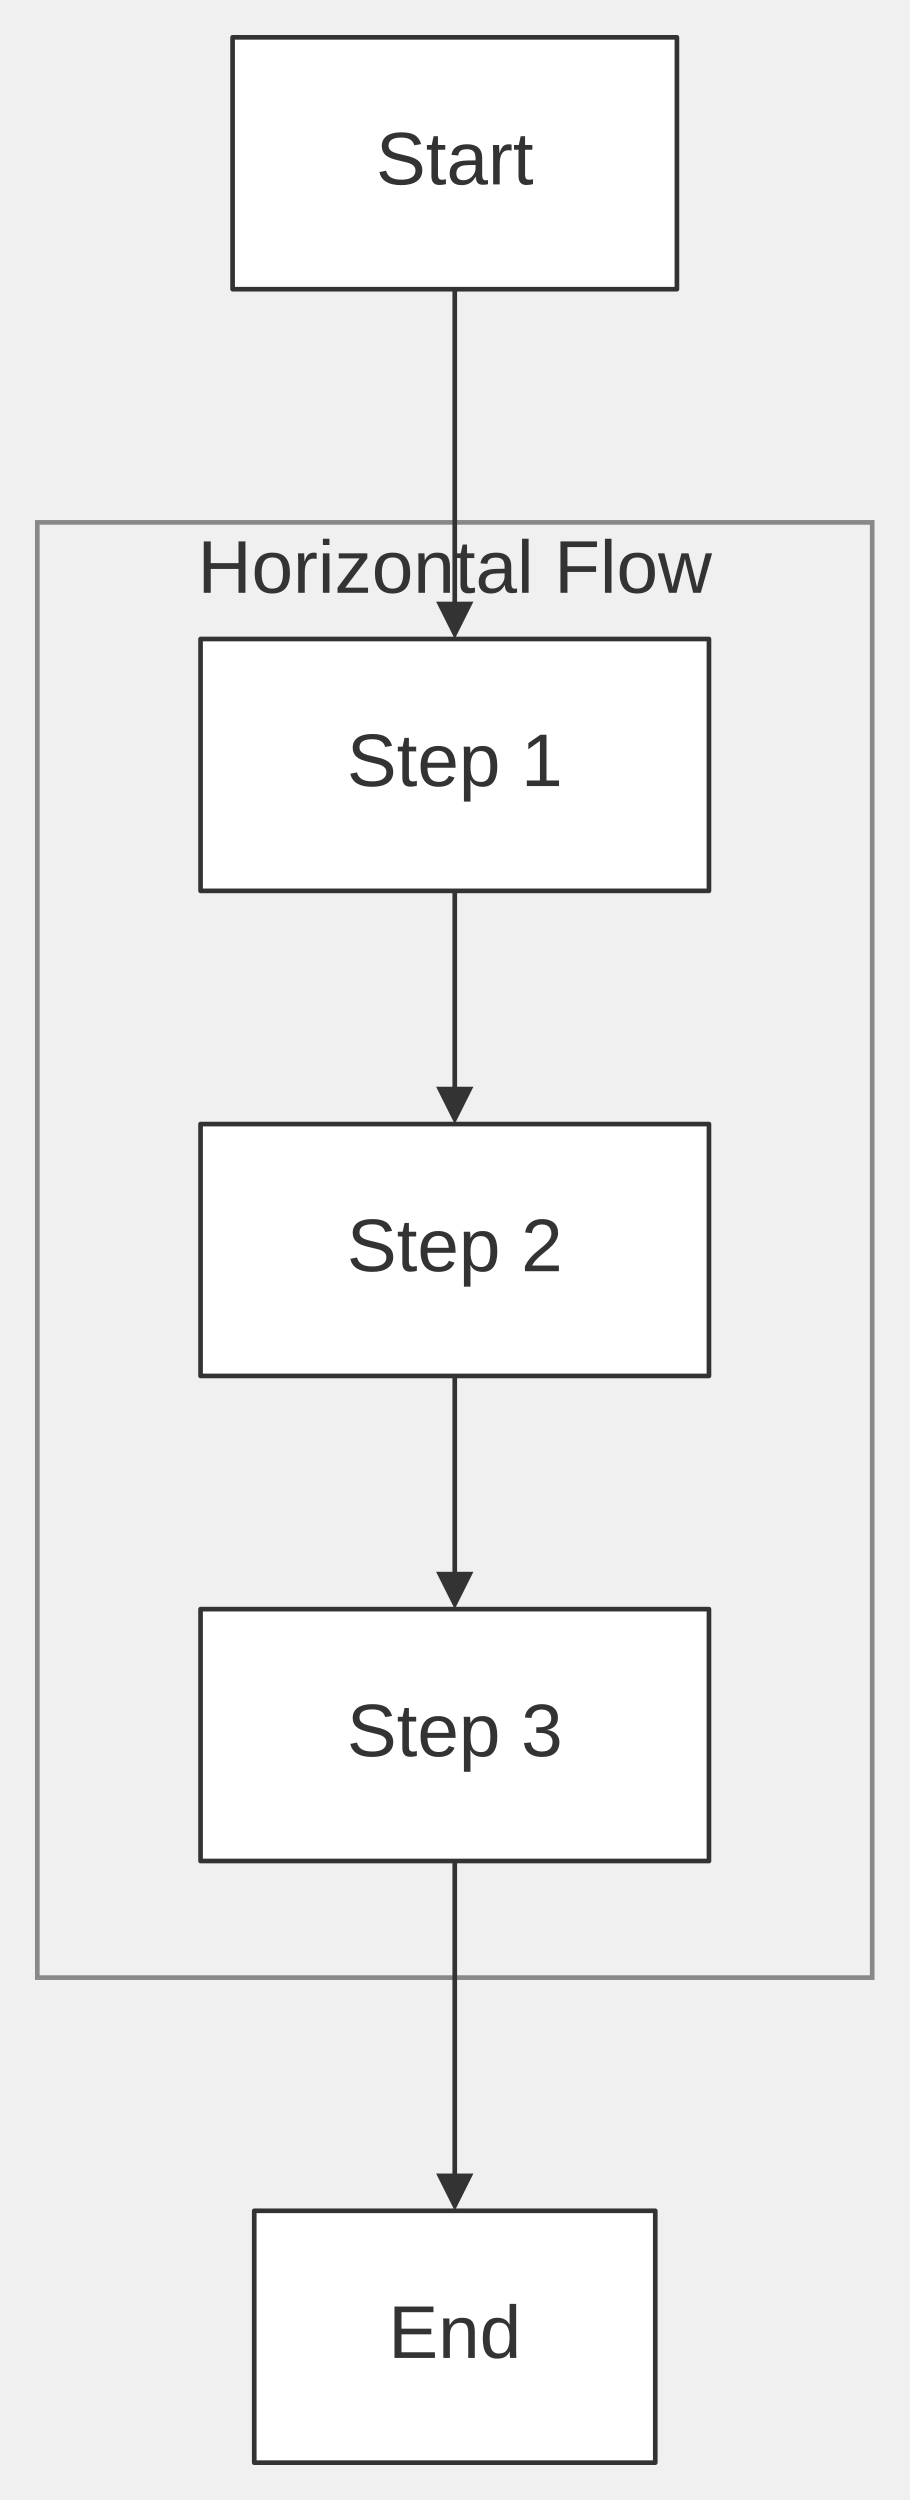
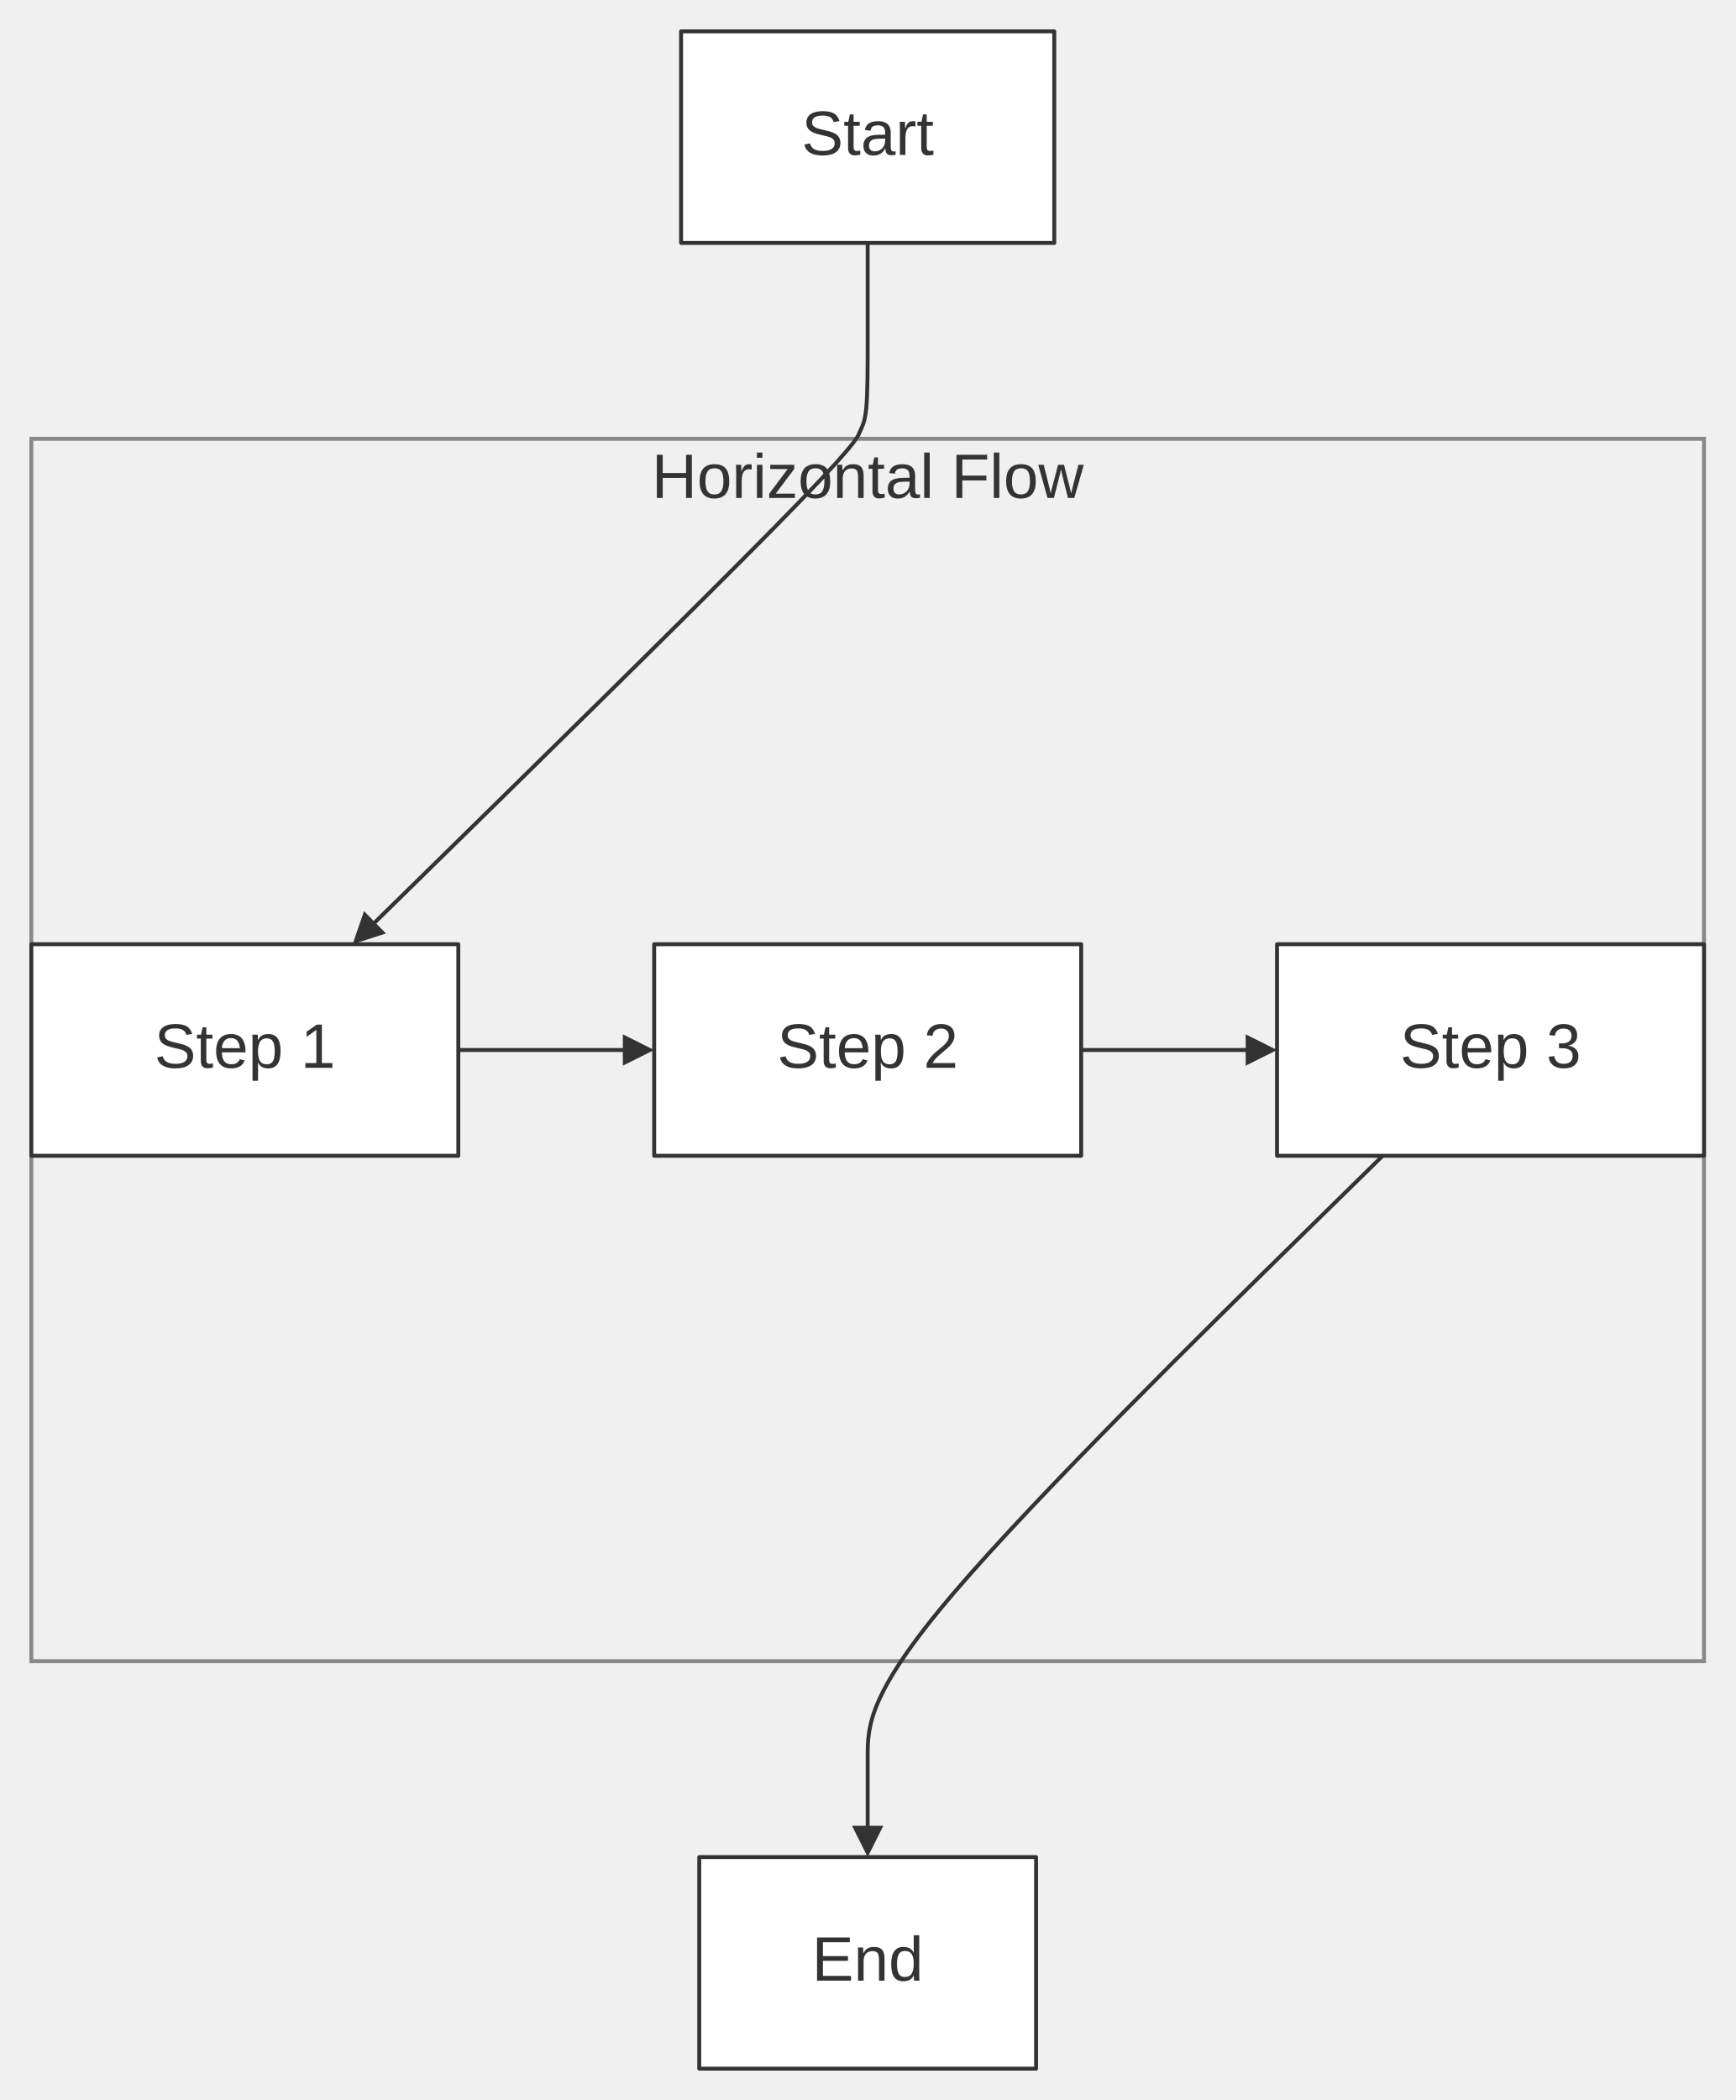
- <svg xmlns="http://www.w3.org/2000/svg" width="100%" viewBox="0 0 195.00 536.00" style="max-width: 195.00px; background-color: transparent;" font-family="&quot;trebuchet ms&quot;, verdana, arial, sans-serif" font-size="16.00">
+ <svg xmlns="http://www.w3.org/2000/svg" width="100%" viewBox="0 0 443.00 536.00" style="max-width: 443.00px; background-color: transparent;" font-family="&quot;trebuchet ms&quot;, verdana, arial, sans-serif" font-size="16.00">
  <defs>
    <marker id="arrowhead" viewBox="0 0 10.00 10.00" refX="5.00" refY="5.00" markerWidth="8.00" markerHeight="8.00" orient="auto-start-reverse" markerUnits="userSpaceOnUse">
      <path d="M 0 0 L 10.00 5.00 L 0 10.00 z" fill="#333" />
    </marker>
  </defs>
-   <g transform="translate(0.00,0.00)">
+   <g transform="translate(124.00,0.00)">
    <g class="clusters">
-       <rect class="subgraph" x="8.00" y="112.00" width="179.00" height="312.00" fill="none" stroke="#888" stroke-width="1.00" />
+       <rect class="subgraph" x="-116.00" y="112.00" width="427.00" height="312.00" fill="none" stroke="#888" stroke-width="1.00" />
      <text x="97.50" y="116.00" text-anchor="middle" dominant-baseline="hanging" fill="#333">Horizontal Flow</text>
    </g>
    <g class="edgePaths">
-       <path d="M97.50,62.00 L97.50,66.17 C97.50,70.33 97.50,78.67 97.50,87.00 C97.50,95.33 97.50,103.67 97.50,111.33 C97.50,119.00 97.50,126.00 97.50,129.50 L97.50,133.00" stroke="#333" stroke-width="1.00" fill="none" stroke-linecap="round" stroke-linejoin="round" marker-end="url(#arrowhead)" />
-       <path d="M97.50,191.00 L97.50,195.17 C97.50,199.33 97.50,207.67 97.50,215.33 C97.50,223.00 97.50,230.00 97.50,233.50 L97.50,237.00" stroke="#333" stroke-width="1.00" fill="none" stroke-linecap="round" stroke-linejoin="round" marker-end="url(#arrowhead)" />
-       <path d="M97.50,295.00 L97.50,299.17 C97.50,303.33 97.50,311.67 97.50,319.33 C97.50,327.00 97.50,334.00 97.50,337.50 L97.50,341.00" stroke="#333" stroke-width="1.00" fill="none" stroke-linecap="round" stroke-linejoin="round" marker-end="url(#arrowhead)" />
-       <path d="M97.50,399.00 L97.50,403.17 C97.50,407.33 97.50,415.67 97.50,424.00 C97.50,432.33 97.50,440.67 97.50,448.33 C97.50,456.00 97.50,463.00 97.50,466.50 L97.50,470.00" stroke="#333" stroke-width="1.00" fill="none" stroke-linecap="round" stroke-linejoin="round" marker-end="url(#arrowhead)" />
+       <path d="M97.50,62.00 L97.50,66.17 C97.50,70.33 97.50,78.67 97.50,86.17 C97.50,93.67 97.50,100.33 97.14,104.14 C96.78,107.94 96.05,108.89 95.46,110.30 C94.86,111.72 94.40,113.61 73.32,135.01 C52.25,156.40 10.56,197.30 -10.28,217.75 L-31.13,238.20" stroke="#333" stroke-width="1.00" fill="none" stroke-linecap="round" stroke-linejoin="round" marker-end="url(#arrowhead)" />
+       <path d="M-7.00,268.00 L-2.83,268.00 C1.33,268.00 9.67,268.00 17.33,268.00 C25.00,268.00 32.00,268.00 35.50,268.00 L39.00,268.00" stroke="#333" stroke-width="1.00" fill="none" stroke-linecap="round" stroke-linejoin="round" marker-end="url(#arrowhead)" />
+       <path d="M152.00,268.00 L156.17,268.00 C160.33,268.00 168.67,268.00 176.33,268.00 C184.00,268.00 191.00,268.00 194.50,268.00 L198.00,268.00" stroke="#333" stroke-width="1.00" fill="none" stroke-linecap="round" stroke-linejoin="round" marker-end="url(#arrowhead)" />
+       <path d="M228.98,295.00 L207.07,316.50 C185.15,338.00 141.33,381.00 119.41,406.67 C97.50,432.33 97.50,440.67 97.50,448.33 C97.50,456.00 97.50,463.00 97.50,466.50 L97.50,470.00" stroke="#333" stroke-width="1.00" fill="none" stroke-linecap="round" stroke-linejoin="round" marker-end="url(#arrowhead)" />
    </g>
    <g class="edgeLabels">
    </g>
    <g class="nodes">
-       <rect x="43.00" y="137.00" width="109.00" height="54.00" fill="white" stroke="#333" stroke-width="1.00" stroke-linejoin="round" />
-       <text x="97.50" y="164.00" text-anchor="middle" dominant-baseline="middle" fill="#333">Step 1</text>
+       <rect x="-116.00" y="241.00" width="109.00" height="54.00" fill="white" stroke="#333" stroke-width="1.00" stroke-linejoin="round" />
+       <text x="-61.50" y="268.00" text-anchor="middle" dominant-baseline="middle" fill="#333">Step 1</text>
      <rect x="43.00" y="241.00" width="109.00" height="54.00" fill="white" stroke="#333" stroke-width="1.00" stroke-linejoin="round" />
      <text x="97.50" y="268.00" text-anchor="middle" dominant-baseline="middle" fill="#333">Step 2</text>
-       <rect x="43.00" y="345.00" width="109.00" height="54.00" fill="white" stroke="#333" stroke-width="1.00" stroke-linejoin="round" />
-       <text x="97.50" y="372.00" text-anchor="middle" dominant-baseline="middle" fill="#333">Step 3</text>
+       <rect x="202.00" y="241.00" width="109.00" height="54.00" fill="white" stroke="#333" stroke-width="1.00" stroke-linejoin="round" />
+       <text x="256.50" y="268.00" text-anchor="middle" dominant-baseline="middle" fill="#333">Step 3</text>
      <rect x="54.51" y="474.00" width="85.98" height="54.00" fill="white" stroke="#333" stroke-width="1.00" stroke-linejoin="round" />
      <text x="97.50" y="501.00" text-anchor="middle" dominant-baseline="middle" fill="#333">End</text>
      <rect x="49.87" y="8.00" width="95.26" height="54.00" fill="white" stroke="#333" stroke-width="1.00" stroke-linejoin="round" />
      <text x="97.50" y="35.00" text-anchor="middle" dominant-baseline="middle" fill="#333">Start</text>
    </g>
  </g>
</svg>
